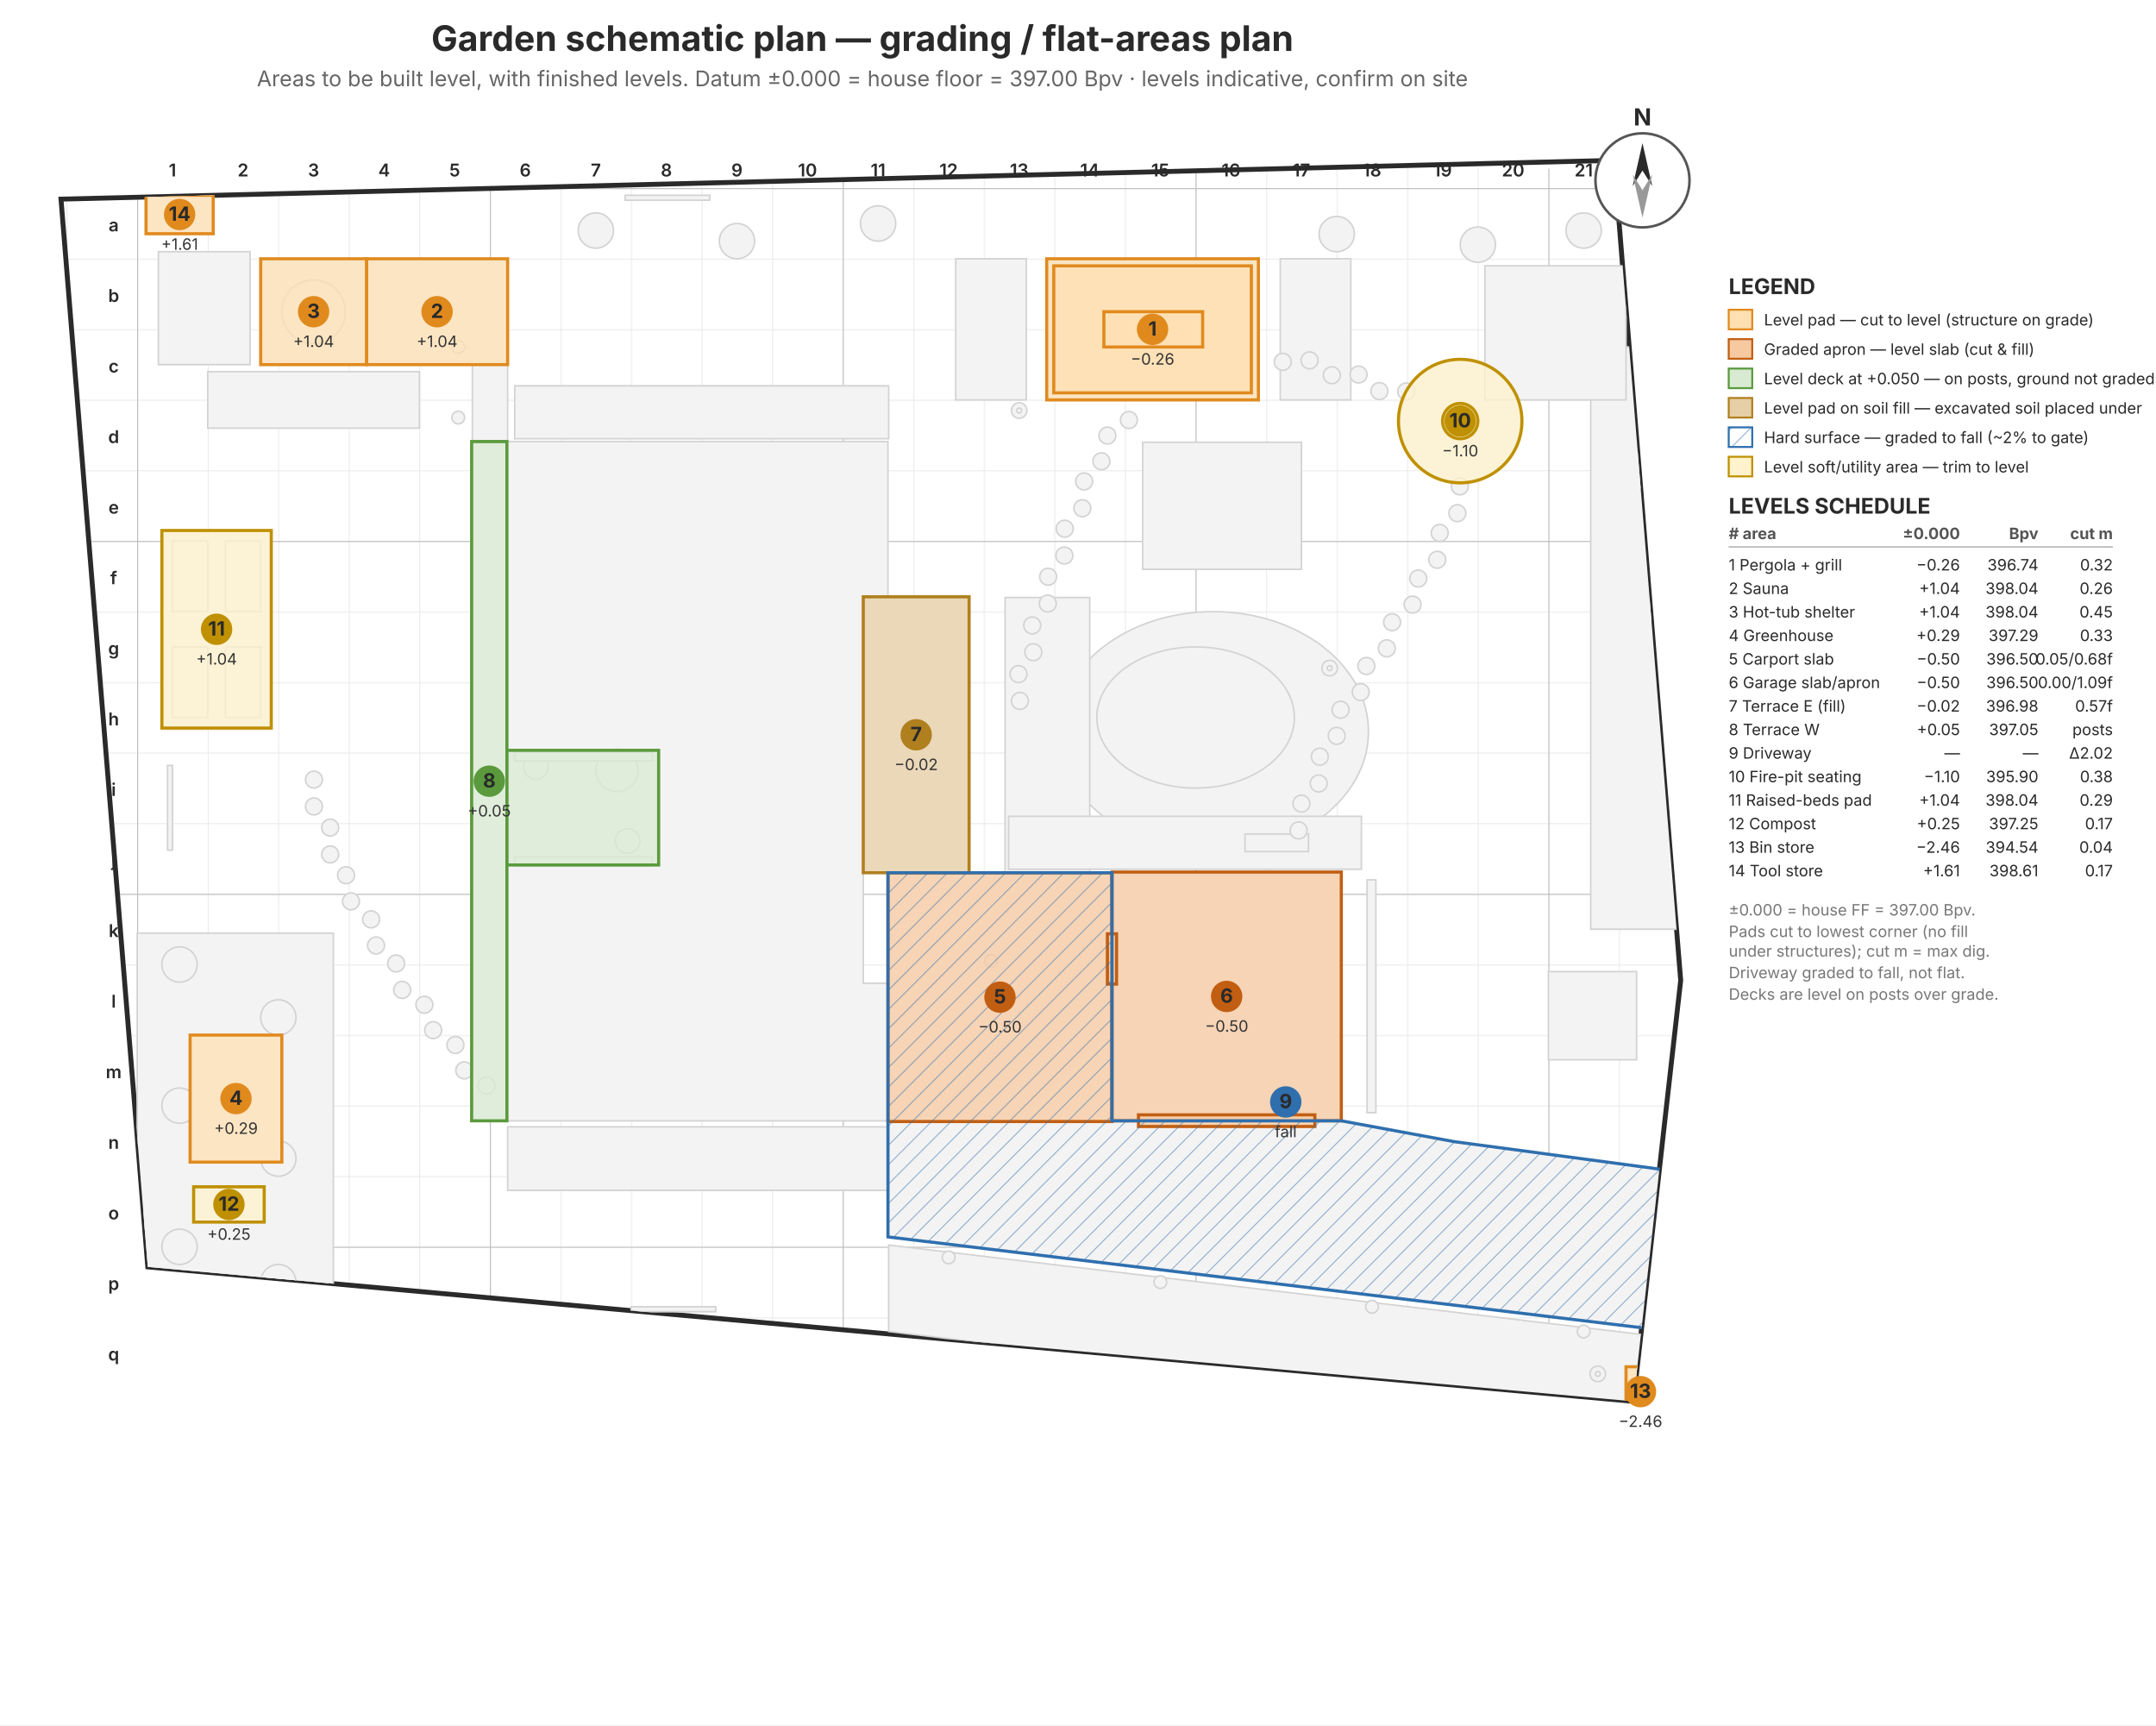
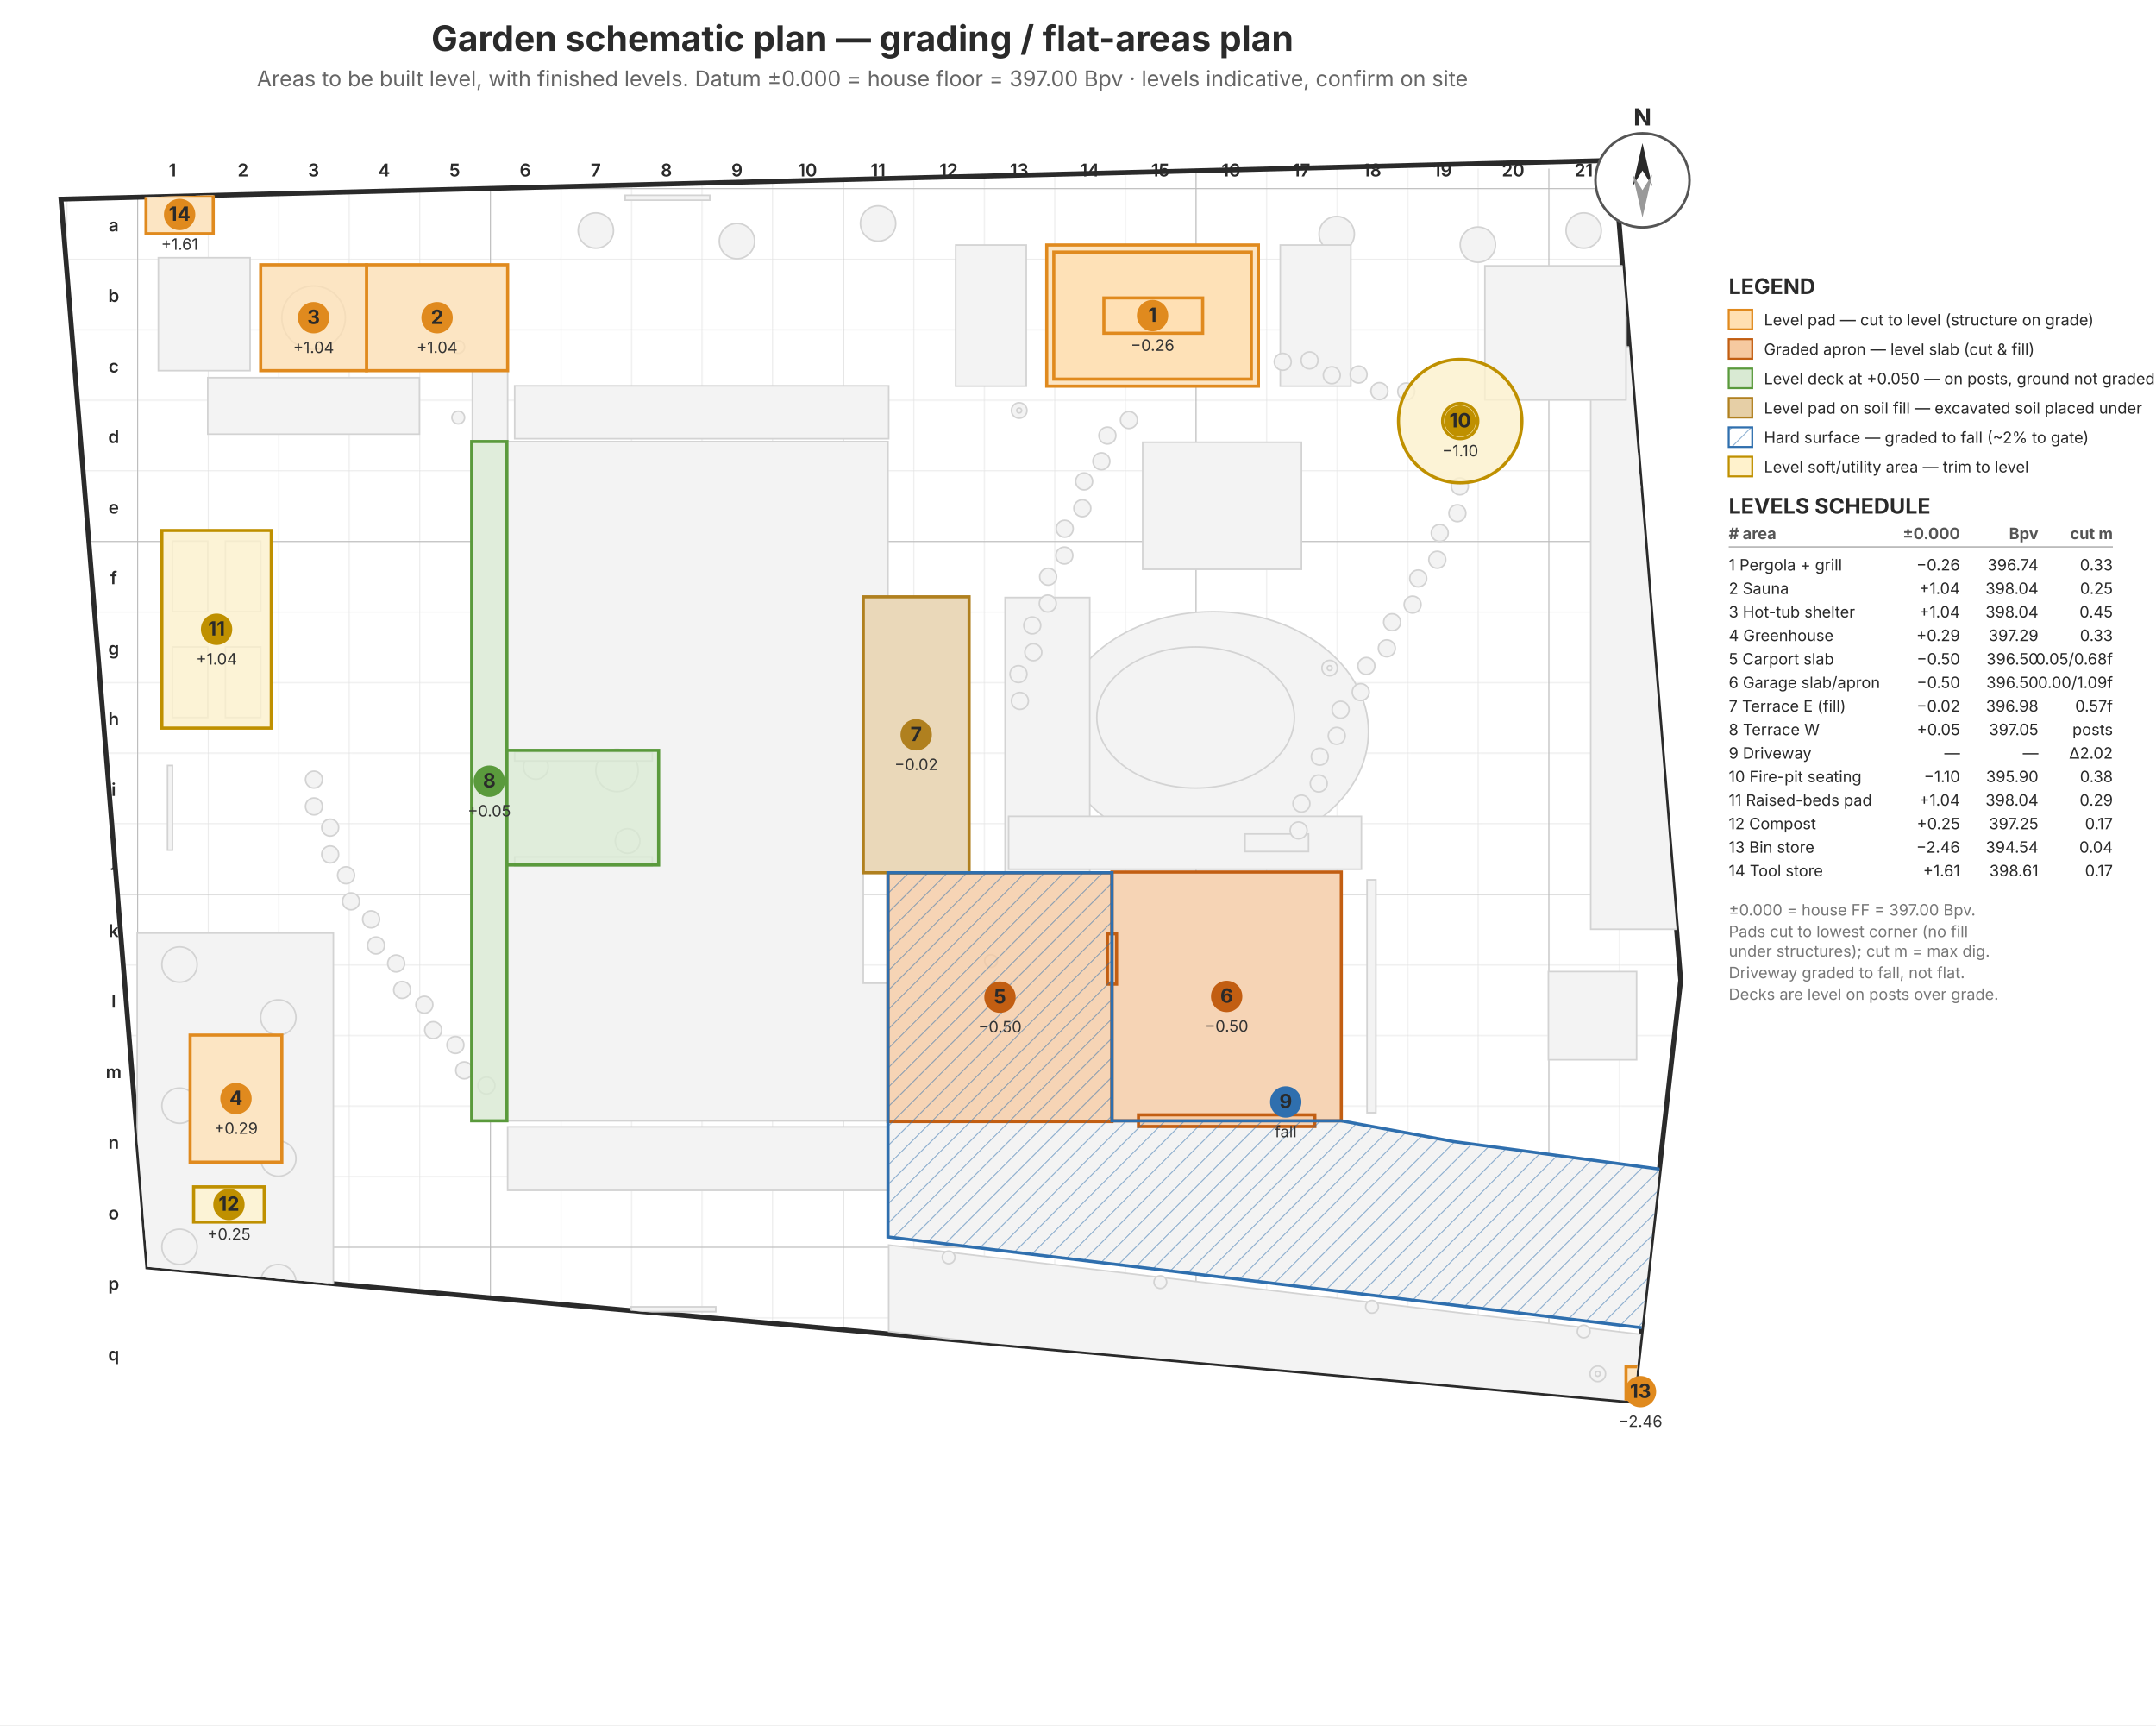
<svg xmlns="http://www.w3.org/2000/svg" viewBox="0 0 1100 880" font-family="-apple-system, BlinkMacSystemFont, sans-serif">
  <defs>
    <pattern id="cellgrid" width="36" height="36" patternUnits="userSpaceOnUse">
      <path d="M 36 0 L 0 0 0 36" fill="none" stroke="#e2e2e2" stroke-width="0.6" />
    </pattern>
    <pattern id="majorgrid" x="0" y="0" width="180" height="180" patternUnits="userSpaceOnUse">
      <rect width="180" height="180" fill="url(#cellgrid)" />
      <path d="M 180 0 L 0 0 0 180" fill="none" stroke="#bcbcbc" stroke-width="1" />
    </pattern>
    <pattern id="fallhatch" width="7" height="7" patternUnits="userSpaceOnUse" patternTransform="rotate(45)">
      <line x1="0" y1="0" x2="0" y2="7" stroke="#2f6fae" stroke-width="1" opacity="0.5" />
    </pattern>
    <clipPath id="plotShape">
      <polygon points="-38.88,5.58 753.48,-14.22 787.5,404.1 779.4,475.74 763.38,618.84 5.4,550.26" />
    </clipPath>
  </defs>
  <style>
    text { font-family: -apple-system, sans-serif; fill: #2a2a2a; }
    .title { font-size: 18px; font-weight: 700; text-anchor: middle; }
    .subtitle { font-size: 11px; fill: #666; text-anchor: middle; }
    .axis { font-size: 9px; fill: #777; text-anchor: middle; font-weight: 600; }
    .tag { font-size: 10px; font-weight: 700; text-anchor: middle; }
    .zlvl { font-size: 8px; text-anchor: middle; fill: #333; }
    .ctxlbl { font-size: 8px; fill: #aaa; text-anchor: middle; }
    .panelh { font-size: 11px; font-weight: 700; }
    .th { font-size: 8px; fill: #555; font-weight: 700; }
    .td { font-size: 8px; }
    .note { font-size: 8px; fill: #777; }
  </style>
  <rect x="0" y="0" width="1100" height="880" fill="white" />
  <text x="440" y="26" class="title">Garden schematic plan — grading / flat-areas plan</text>
  <text x="440" y="44" class="subtitle">Areas to be built level, with finished levels. Datum ±0.000 = house floor = 397.00 Bpv · levels indicative, confirm on site</text>
  <g transform="translate(70, 96)">
    <g clip-path="url(#plotShape)">
      <rect x="-50" y="-10" width="900" height="720" fill="url(#majorgrid)" />
    </g>
    <polygon points="-38.88,5.58 753.48,-14.22 787.5,404.1 779.4,475.74 763.38,618.84 5.4,550.26" fill="none" stroke="#2a2a2a" stroke-width="2.5" />
    <g class="axis">
      <text x="18" y="-6">1</text>
      <text x="54" y="-6">2</text>
      <text x="90" y="-6">3</text>
      <text x="126" y="-6">4</text>
      <text x="162" y="-6">5</text>
      <text x="198" y="-6">6</text>
      <text x="234" y="-6">7</text>
      <text x="270" y="-6">8</text>
      <text x="306" y="-6">9</text>
      <text x="342" y="-6">10</text>
      <text x="378" y="-6">11</text>
      <text x="414" y="-6">12</text>
      <text x="450" y="-6">13</text>
      <text x="486" y="-6">14</text>
      <text x="522" y="-6">15</text>
      <text x="558" y="-6">16</text>
      <text x="594" y="-6">17</text>
      <text x="630" y="-6">18</text>
      <text x="666" y="-6">19</text>
      <text x="702" y="-6">20</text>
      <text x="738" y="-6">21</text>
      <text x="774" y="-6">22</text>
    </g>
    <g class="axis">
      <text x="-12" y="22">a</text>
      <text x="-12" y="58">b</text>
      <text x="-12" y="94">c</text>
      <text x="-12" y="130">d</text>
      <text x="-12" y="166">e</text>
      <text x="-12" y="202">f</text>
      <text x="-12" y="238">g</text>
      <text x="-12" y="274">h</text>
      <text x="-12" y="310">i</text>
      <text x="-12" y="346">j</text>
      <text x="-12" y="382">k</text>
      <text x="-12" y="418">l</text>
      <text x="-12" y="454">m</text>
      <text x="-12" y="490">n</text>
      <text x="-12" y="526">o</text>
      <text x="-12" y="562">p</text>
      <text x="-12" y="598">q</text>
    </g>
    <g clip-path="url(#plotShape)" fill="#f3f3f3" stroke="#d3d3d3" stroke-width="0.8">
      <polygon points="188.64,129.24 383.04,129.24 383.04,208.44 370.44,208.44 370.44,405.54 383.04,405.54 383.04,475.74 188.64,475.74 188.64,345.24 266.04,345.24 266.04,286.74 188.64,286.74" />
      <rect x="170.64" y="129.24" width="18" height="346.5" />
      <rect x="188.64" y="286.74" width="77.4" height="58.5" />
      <rect x="370.44" y="208.44" width="54" height="140.76" />
-       <rect x="171" y="90" width="18" height="39.06" />
+       <rect x="171" y="93.06" width="18" height="36.18" />
      <rect x="383.04" y="349.2" width="114.3" height="126.9" />
      <rect x="497.34" y="348.84" width="117" height="126.9" />
      <rect x="510.84" y="472.68" width="90" height="5.94" />
      <rect x="495" y="380.34" width="4.68" height="25.65" />
      <polygon points="383.04,349.2 497.34,349.2 497.34,475.74 614.34,475.74 671.94,486.36 788.94,502.02 781.92,583.02 383.04,534.96" />
      <line x1="788.94" y1="502.02" x2="781.92" y2="583.02" />
      <rect x="759.6" y="601.2" width="14.76" height="25.38" />
      <rect x="720" y="399.6" width="45" height="45" />
      <ellipse cx="549" cy="277.2" rx="79.2" ry="61.2" />
      <ellipse cx="540" cy="270" rx="50.4" ry="36" />
      <circle cx="675" cy="118.8" r="31.5" />
      <circle cx="675" cy="118.8" r="9" />
      <circle cx="675" cy="118.8" r="5.76" />
      <circle cx="234" cy="21.6" r="9" />
      <circle cx="306" cy="27" r="9" />
      <circle cx="378" cy="18" r="9" />
      <circle cx="612" cy="23.4" r="9" />
      <circle cx="684" cy="28.8" r="9" />
      <circle cx="738" cy="21.6" r="9" />
      <circle cx="774" cy="25.2" r="9" />
      <circle cx="765" cy="144" r="9" />
      <circle cx="765" cy="216" r="9" />
      <circle cx="765" cy="288" r="9" />
      <circle cx="765" cy="360" r="9" />
      <circle cx="756" cy="594" r="9" />
      <circle cx="756" cy="630" r="9" />
-       <rect x="117" y="36" width="72" height="54" />
-       <rect x="63" y="36" width="54" height="54" />
+       <rect x="117" y="39.06" width="72" height="54" />
+       <rect x="63" y="39.06" width="54" height="54" />
      <rect x="4.5" y="3.6" width="34.29" height="19.62" />
-       <circle cx="90" cy="63" r="16.2" />
-       <rect x="464.04" y="36" width="108" height="72" />
-       <rect x="467.64" y="39.6" width="100.8" height="64.8" />
-       <rect x="493.2" y="63" width="50.4" height="18" />
+       <circle cx="90" cy="66.06" r="16.2" />
+       <rect x="464.04" y="28.98" width="108" height="72" />
+       <rect x="467.64" y="32.58" width="100.8" height="64.8" />
+       <rect x="493.2" y="55.98" width="50.4" height="18" />
      <rect x="12.6" y="174.6" width="55.8" height="100.8" />
      <rect x="18" y="180" width="18" height="36" />
      <rect x="18" y="234" width="18" height="36" />
      <rect x="45" y="180" width="18" height="36" />
      <rect x="45" y="234" width="18" height="36" />
      <rect x="248.94" y="3.6" width="43.2" height="2.52" />
      <rect x="15.48" y="294.48" width="2.52" height="43.2" />
      <rect x="252" y="570.6" width="43.2" height="2.52" />
      <rect x="3.6" y="383.4" width="93.6" height="190.8" />
      <rect x="0" y="379.98" width="100.08" height="199.98" />
      <circle cx="21.6" cy="396" r="9" />
      <circle cx="72" cy="423" r="9" />
      <circle cx="21.6" cy="468" r="9" />
      <circle cx="72" cy="495" r="9" />
      <circle cx="21.6" cy="540" r="9" />
      <circle cx="72" cy="558" r="9" />
      <rect x="27" y="432" width="46.8" height="64.8" />
      <rect x="28.8" y="509.4" width="36" height="18" />
      <rect x="442.8" y="208.8" width="43.2" height="140.4" />
      <rect x="513" y="129.6" width="81" height="64.8" />
-       <rect x="10.8" y="32.4" width="46.8" height="57.6" />
-       <rect x="36" y="93.6" width="108" height="28.8" />
-       <rect x="417.6" y="36" width="36" height="72" />
-       <rect x="583.2" y="36" width="36" height="72" />
+       <rect x="10.8" y="35.46" width="46.8" height="57.6" />
+       <rect x="36" y="96.66" width="108" height="28.8" />
+       <rect x="417.6" y="28.98" width="36" height="72" />
+       <rect x="583.2" y="28.98" width="36" height="72" />
      <polygon points="383.4,539.1 777.6,585.9 774.9,630 383.4,583.2" />
      <rect x="741.6" y="81" width="50.4" height="297" />
      <circle cx="203.4" cy="295.2" r="6.3" />
      <circle cx="244.8" cy="297" r="10.8" />
      <circle cx="250.2" cy="333" r="6.3" />
      <rect x="192.6" y="100.8" width="190.8" height="27" />
      <rect x="189" y="478.8" width="194.4" height="32.4" />
      <rect x="444.6" y="320.4" width="180" height="27" />
      <rect x="627.48" y="352.8" width="4.5" height="118.8" />
      <rect x="192.6" y="287.64" width="70.2" height="4.5" />
      <rect x="192.6" y="341.1" width="70.2" height="4.5" />
      <rect x="565.2" y="329.4" width="32.4" height="9" />
      <rect x="687.6" y="39.6" width="72" height="68.4" />
      <circle cx="178.2" cy="457.74" r="4.32" />
      <circle cx="166.86" cy="450" r="4.32" />
      <circle cx="162.36" cy="437.04" r="4.32" />
      <circle cx="151.02" cy="429.48" r="4.32" />
      <circle cx="146.52" cy="416.52" r="4.32" />
      <circle cx="135.18" cy="408.96" r="4.32" />
      <circle cx="132.12" cy="395.46" r="4.32" />
      <circle cx="121.86" cy="386.28" r="4.32" />
      <circle cx="119.34" cy="372.96" r="4.32" />
      <circle cx="109.08" cy="363.78" r="4.32" />
      <circle cx="106.56" cy="350.46" r="4.32" />
      <circle cx="98.46" cy="339.84" r="4.32" />
      <circle cx="98.46" cy="326.16" r="4.32" />
      <circle cx="90.18" cy="315.36" r="4.32" />
      <circle cx="90.18" cy="301.68" r="4.32" />
      <circle cx="450.36" cy="261.54" r="4.32" />
      <circle cx="449.64" cy="247.86" r="4.32" />
      <circle cx="457.2" cy="236.7" r="4.32" />
      <circle cx="456.66" cy="223.02" r="4.32" />
      <circle cx="464.58" cy="211.86" r="4.32" />
      <circle cx="464.76" cy="198.18" r="4.32" />
      <circle cx="473.04" cy="187.38" r="4.32" />
      <circle cx="473.22" cy="173.7" r="4.32" />
      <circle cx="482.22" cy="163.26" r="4.32" />
      <circle cx="483.12" cy="149.58" r="4.32" />
      <circle cx="491.94" cy="139.32" r="4.32" />
      <circle cx="495" cy="126.18" r="4.32" />
      <circle cx="505.98" cy="118.26" r="4.32" />
      <circle cx="584.46" cy="88.56" r="4.32" />
      <circle cx="598.14" cy="87.84" r="4.32" />
      <circle cx="609.48" cy="95.4" r="4.32" />
      <circle cx="623.16" cy="95.04" r="4.32" />
      <circle cx="633.78" cy="103.5" r="4.32" />
      <circle cx="647.46" cy="103.68" r="4.32" />
      <circle cx="674.82" cy="152.1" r="4.32" />
      <circle cx="673.56" cy="165.78" r="4.32" />
      <circle cx="664.56" cy="175.86" r="4.32" />
      <circle cx="663.3" cy="189.54" r="4.32" />
      <circle cx="653.58" cy="199.08" r="4.32" />
      <circle cx="650.7" cy="212.4" r="4.32" />
      <circle cx="640.26" cy="221.4" r="4.32" />
      <circle cx="637.56" cy="234.72" r="4.32" />
      <circle cx="627.12" cy="243.72" r="4.32" />
      <circle cx="624.24" cy="257.04" r="4.32" />
      <circle cx="613.98" cy="266.04" r="4.32" />
      <circle cx="612" cy="279.36" r="4.32" />
      <circle cx="603.36" cy="289.98" r="4.32" />
      <circle cx="602.82" cy="303.66" r="4.32" />
      <circle cx="594" cy="313.92" r="4.32" />
      <circle cx="592.56" cy="327.6" r="4.32" />
      <circle cx="414" cy="545.4" r="3.24" />
      <circle cx="522" cy="558" r="3.24" />
      <circle cx="630" cy="570.6" r="3.24" />
      <circle cx="738" cy="583.2" r="3.24" />
      <circle cx="163.8" cy="81" r="3.24" />
      <circle cx="163.8" cy="117" r="3.24" />
      <circle cx="435.6" cy="394.2" r="3.24" />
      <circle cx="745.2" cy="604.8" r="3.96" />
      <circle cx="745.2" cy="604.8" r="1.26" />
      <circle cx="608.4" cy="244.8" r="3.96" />
      <circle cx="608.4" cy="244.8" r="1.26" />
      <circle cx="450" cy="113.4" r="3.96" />
      <circle cx="450" cy="113.4" r="1.26" />
    </g>
    <g clip-path="url(#plotShape)">
-       <rect x="464.04" y="36" width="108" height="72" fill="#ffe0b2" fill-opacity="0.75" stroke="#e08a1e" stroke-width="1.6" />
-       <rect x="467.64" y="39.6" width="100.8" height="64.8" fill="#ffe0b2" fill-opacity="0.75" stroke="#e08a1e" stroke-width="1.6" />
-       <rect x="493.2" y="63" width="50.4" height="18" fill="#ffe0b2" fill-opacity="0.75" stroke="#e08a1e" stroke-width="1.6" />
-       <rect x="117" y="36" width="72" height="54" fill="#ffe0b2" fill-opacity="0.75" stroke="#e08a1e" stroke-width="1.6" />
-       <rect x="63" y="36" width="54" height="54" fill="#ffe0b2" fill-opacity="0.75" stroke="#e08a1e" stroke-width="1.6" />
+       <rect x="464.04" y="28.98" width="108" height="72" fill="#ffe0b2" fill-opacity="0.75" stroke="#e08a1e" stroke-width="1.6" />
+       <rect x="467.64" y="32.58" width="100.8" height="64.8" fill="#ffe0b2" fill-opacity="0.75" stroke="#e08a1e" stroke-width="1.6" />
+       <rect x="493.2" y="55.98" width="50.4" height="18" fill="#ffe0b2" fill-opacity="0.75" stroke="#e08a1e" stroke-width="1.6" />
+       <rect x="117" y="39.06" width="72" height="54" fill="#ffe0b2" fill-opacity="0.75" stroke="#e08a1e" stroke-width="1.6" />
+       <rect x="63" y="39.06" width="54" height="54" fill="#ffe0b2" fill-opacity="0.75" stroke="#e08a1e" stroke-width="1.6" />
      <rect x="27" y="432" width="46.8" height="64.8" fill="#ffe0b2" fill-opacity="0.75" stroke="#e08a1e" stroke-width="1.6" />
      <rect x="383.04" y="349.2" width="114.3" height="126.9" fill="#f6c9a0" fill-opacity="0.75" stroke="#c25e12" stroke-width="1.6" />
      <rect x="497.34" y="348.84" width="117" height="126.9" fill="#f6c9a0" fill-opacity="0.75" stroke="#c25e12" stroke-width="1.6" />
      <rect x="510.84" y="472.68" width="90" height="5.94" fill="#f6c9a0" fill-opacity="0.75" stroke="#c25e12" stroke-width="1.6" />
      <rect x="495" y="380.34" width="4.68" height="25.65" fill="#f6c9a0" fill-opacity="0.75" stroke="#c25e12" stroke-width="1.6" />
      <rect x="370.44" y="208.44" width="54" height="140.76" fill="#e6cfa6" fill-opacity="0.75" stroke="#b0801f" stroke-width="1.6" />
      <rect x="170.64" y="129.24" width="18" height="346.5" fill="#d9ead3" fill-opacity="0.75" stroke="#5a9a3c" stroke-width="1.6" />
      <rect x="188.64" y="286.74" width="77.4" height="58.5" fill="#d9ead3" fill-opacity="0.75" stroke="#5a9a3c" stroke-width="1.6" />
      <polygon points="383.04,349.2 497.34,349.2 497.34,475.74 614.34,475.74 671.94,486.36 788.94,502.02 781.92,583.02 383.04,534.96" fill="url(#fallhatch)" stroke="#2f6fae" stroke-width="1.6" />
      <circle cx="675" cy="118.8" r="31.5" fill="#fff2cc" fill-opacity="0.75" stroke="#bf9000" stroke-width="1.6" />
      <circle cx="675" cy="118.8" r="9" fill="#fff2cc" fill-opacity="0.75" stroke="#bf9000" stroke-width="1.6" />
      <circle cx="675" cy="118.8" r="5.76" fill="#fff2cc" fill-opacity="0.75" stroke="#bf9000" stroke-width="1.6" />
      <rect x="12.6" y="174.6" width="55.8" height="100.8" fill="#fff2cc" fill-opacity="0.75" stroke="#bf9000" stroke-width="1.6" />
      <rect x="28.8" y="509.4" width="36" height="18" fill="#fff2cc" fill-opacity="0.75" stroke="#bf9000" stroke-width="1.6" />
      <rect x="759.6" y="601.2" width="14.76" height="25.38" fill="#ffe0b2" fill-opacity="0.75" stroke="#e08a1e" stroke-width="1.6" />
      <rect x="4.5" y="3.6" width="34.29" height="19.62" fill="#ffe0b2" fill-opacity="0.75" stroke="#e08a1e" stroke-width="1.6" />
    </g>
-     <circle cx="518.04" cy="72" r="8" fill="#e08a1e" />
-     <text x="518.04" y="75.2" class="tag" fill="#fff">1</text>
-     <text x="518.04" y="90" class="zlvl">−0.26</text>
-     <circle cx="153" cy="63" r="8" fill="#e08a1e" />
-     <text x="153" y="66.2" class="tag" fill="#fff">2</text>
-     <text x="153" y="81" class="zlvl">+1.04</text>
-     <circle cx="90" cy="63" r="8" fill="#e08a1e" />
-     <text x="90" y="66.2" class="tag" fill="#fff">3</text>
-     <text x="90" y="81" class="zlvl">+1.04</text>
+     <circle cx="518.04" cy="64.98" r="8" fill="#e08a1e" />
+     <text x="518.04" y="68.18" class="tag" fill="#fff">1</text>
+     <text x="518.04" y="82.98" class="zlvl">−0.26</text>
+     <circle cx="153" cy="66.06" r="8" fill="#e08a1e" />
+     <text x="153" y="69.26" class="tag" fill="#fff">2</text>
+     <text x="153" y="84.06" class="zlvl">+1.04</text>
+     <circle cx="90" cy="66.06" r="8" fill="#e08a1e" />
+     <text x="90" y="69.26" class="tag" fill="#fff">3</text>
+     <text x="90" y="84.06" class="zlvl">+1.04</text>
    <circle cx="50.4" cy="464.4" r="8" fill="#e08a1e" />
    <text x="50.4" y="467.6" class="tag" fill="#fff">4</text>
    <text x="50.4" y="482.4" class="zlvl">+0.29</text>
    <circle cx="440.19" cy="412.65" r="8" fill="#c25e12" />
    <text x="440.19" y="415.85" class="tag" fill="#fff">5</text>
    <text x="440.19" y="430.65" class="zlvl">−0.50</text>
    <circle cx="555.84" cy="412.29" r="8" fill="#c25e12" />
    <text x="555.84" y="415.49" class="tag" fill="#fff">6</text>
    <text x="555.84" y="430.29" class="zlvl">−0.50</text>
    <circle cx="397.44" cy="278.82" r="8" fill="#b0801f" />
    <text x="397.44" y="282.02" class="tag" fill="#fff">7</text>
    <text x="397.44" y="296.82" class="zlvl">−0.02</text>
    <circle cx="179.64" cy="302.49" r="8" fill="#5a9a3c" />
    <text x="179.64" y="305.69" class="tag" fill="#fff">8</text>
    <text x="179.64" y="320.49" class="zlvl">+0.05</text>
    <circle cx="585.99" cy="466.11" r="8" fill="#2f6fae" />
    <text x="585.99" y="469.31" class="tag" fill="#fff">9</text>
    <text x="585.99" y="484.11" class="zlvl">fall</text>
    <circle cx="675" cy="118.8" r="8" fill="#bf9000" />
    <text x="675" y="122" class="tag" fill="#fff">10</text>
    <text x="675" y="136.8" class="zlvl">−1.10</text>
    <circle cx="40.5" cy="225" r="8" fill="#bf9000" />
    <text x="40.5" y="228.2" class="tag" fill="#fff">11</text>
    <text x="40.5" y="243" class="zlvl">+1.04</text>
    <circle cx="46.8" cy="518.4" r="8" fill="#bf9000" />
    <text x="46.8" y="521.6" class="tag" fill="#fff">12</text>
    <text x="46.8" y="536.4" class="zlvl">+0.25</text>
    <circle cx="766.98" cy="613.89" r="8" fill="#e08a1e" />
    <text x="766.98" y="617.09" class="tag" fill="#fff">13</text>
    <text x="766.98" y="631.89" class="zlvl">−2.46</text>
    <circle cx="21.65" cy="13.41" r="8" fill="#e08a1e" />
    <text x="21.65" y="16.61" class="tag" fill="#fff">14</text>
    <text x="21.65" y="31.41" class="zlvl">+1.61</text>
  </g>
  <g transform="translate(838, 92)">
    <circle cx="0" cy="0" r="24" fill="white" stroke="#555" stroke-width="1.3" />
    <path d="M 0 -19 L 5 3 L 0 -5 L -5 3 Z" fill="#2a2a2a" />
    <path d="M 0 5 L 5 -3 L 0 19 L -5 -3 Z" fill="#999" />
    <text x="0" y="-28" font-size="12" font-weight="700" text-anchor="middle">N</text>
  </g>
  <g transform="translate(882, 150)">
    <text x="0" y="0" class="panelh">LEGEND</text>
    <rect x="0" y="8" width="12" height="10" fill="#ffe0b2" stroke="#e08a1e" stroke-width="1" />
    <text x="18" y="16" class="td">Level pad — cut to level (structure on grade)</text>
    <rect x="0" y="23" width="12" height="10" fill="#f6c9a0" stroke="#c25e12" stroke-width="1" />
    <text x="18" y="31" class="td">Graded apron — level slab (cut &amp; fill)</text>
    <rect x="0" y="38" width="12" height="10" fill="#d9ead3" stroke="#5a9a3c" stroke-width="1" />
    <text x="18" y="46" class="td">Level deck at +0.050 — on posts, ground not graded</text>
    <rect x="0" y="53" width="12" height="10" fill="#e6cfa6" stroke="#b0801f" stroke-width="1" />
    <text x="18" y="61" class="td">Level pad on soil fill — excavated soil placed under</text>
    <rect x="0" y="68" width="12" height="10" fill="url(#fallhatch)" stroke="#2f6fae" stroke-width="1" />
    <text x="18" y="76" class="td">Hard surface — graded to fall (~2% to gate)</text>
    <rect x="0" y="83" width="12" height="10" fill="#fff2cc" stroke="#bf9000" stroke-width="1" />
    <text x="18" y="91" class="td">Level soft/utility area — trim to level</text>
    <text x="0" y="112" class="panelh">LEVELS SCHEDULE</text>
    <text x="0" y="125" class="th">#  area</text>
    <text x="118" y="125" class="th" text-anchor="end">±0.000</text>
    <text x="158" y="125" class="th" text-anchor="end">Bpv</text>
    <text x="196" y="125" class="th" text-anchor="end">cut m</text>
    <line x1="0" y1="129" x2="196" y2="129" stroke="#bbb" stroke-width="0.8" />
    <text x="0" y="141" class="td">1  Pergola + grill</text>
    <text x="118" y="141" class="td" text-anchor="end">−0.26</text>
    <text x="158" y="141" class="td" text-anchor="end">396.74</text>
-     <text x="196" y="141" class="td" text-anchor="end">0.32</text>
+     <text x="196" y="141" class="td" text-anchor="end">0.33</text>
    <text x="0" y="153" class="td">2  Sauna</text>
    <text x="118" y="153" class="td" text-anchor="end">+1.04</text>
    <text x="158" y="153" class="td" text-anchor="end">398.04</text>
-     <text x="196" y="153" class="td" text-anchor="end">0.26</text>
+     <text x="196" y="153" class="td" text-anchor="end">0.25</text>
    <text x="0" y="165" class="td">3  Hot-tub shelter</text>
    <text x="118" y="165" class="td" text-anchor="end">+1.04</text>
    <text x="158" y="165" class="td" text-anchor="end">398.04</text>
    <text x="196" y="165" class="td" text-anchor="end">0.45</text>
    <text x="0" y="177" class="td">4  Greenhouse</text>
    <text x="118" y="177" class="td" text-anchor="end">+0.29</text>
    <text x="158" y="177" class="td" text-anchor="end">397.29</text>
    <text x="196" y="177" class="td" text-anchor="end">0.33</text>
    <text x="0" y="189" class="td">5  Carport slab</text>
    <text x="118" y="189" class="td" text-anchor="end">−0.50</text>
    <text x="158" y="189" class="td" text-anchor="end">396.50</text>
    <text x="196" y="189" class="td" text-anchor="end">0.05/0.68f</text>
    <text x="0" y="201" class="td">6  Garage slab/apron</text>
    <text x="118" y="201" class="td" text-anchor="end">−0.50</text>
    <text x="158" y="201" class="td" text-anchor="end">396.50</text>
    <text x="196" y="201" class="td" text-anchor="end">0.00/1.09f</text>
    <text x="0" y="213" class="td">7  Terrace E (fill)</text>
    <text x="118" y="213" class="td" text-anchor="end">−0.02</text>
    <text x="158" y="213" class="td" text-anchor="end">396.98</text>
    <text x="196" y="213" class="td" text-anchor="end">0.57f</text>
    <text x="0" y="225" class="td">8  Terrace W</text>
    <text x="118" y="225" class="td" text-anchor="end">+0.05</text>
    <text x="158" y="225" class="td" text-anchor="end">397.05</text>
    <text x="196" y="225" class="td" text-anchor="end">posts</text>
    <text x="0" y="237" class="td">9  Driveway</text>
    <text x="118" y="237" class="td" text-anchor="end">—</text>
    <text x="158" y="237" class="td" text-anchor="end">—</text>
    <text x="196" y="237" class="td" text-anchor="end">Δ2.02</text>
    <text x="0" y="249" class="td">10  Fire-pit seating</text>
    <text x="118" y="249" class="td" text-anchor="end">−1.10</text>
    <text x="158" y="249" class="td" text-anchor="end">395.90</text>
    <text x="196" y="249" class="td" text-anchor="end">0.38</text>
    <text x="0" y="261" class="td">11  Raised-beds pad</text>
    <text x="118" y="261" class="td" text-anchor="end">+1.04</text>
    <text x="158" y="261" class="td" text-anchor="end">398.04</text>
    <text x="196" y="261" class="td" text-anchor="end">0.29</text>
    <text x="0" y="273" class="td">12  Compost</text>
    <text x="118" y="273" class="td" text-anchor="end">+0.25</text>
    <text x="158" y="273" class="td" text-anchor="end">397.25</text>
    <text x="196" y="273" class="td" text-anchor="end">0.17</text>
    <text x="0" y="285" class="td">13  Bin store</text>
    <text x="118" y="285" class="td" text-anchor="end">−2.46</text>
    <text x="158" y="285" class="td" text-anchor="end">394.54</text>
    <text x="196" y="285" class="td" text-anchor="end">0.04</text>
    <text x="0" y="297" class="td">14  Tool store</text>
    <text x="118" y="297" class="td" text-anchor="end">+1.61</text>
    <text x="158" y="297" class="td" text-anchor="end">398.61</text>
    <text x="196" y="297" class="td" text-anchor="end">0.17</text>
    <text x="0" y="317" class="note">±0.000 = house FF = 397.00 Bpv.</text>
    <text x="0" y="328" class="note">Pads cut to lowest corner (no fill</text>
    <text x="0" y="338" class="note">under structures); cut m = max dig.</text>
    <text x="0" y="349" class="note">Driveway graded to fall, not flat.</text>
    <text x="0" y="360" class="note">Decks are level on posts over grade.</text>
  </g>
</svg>
